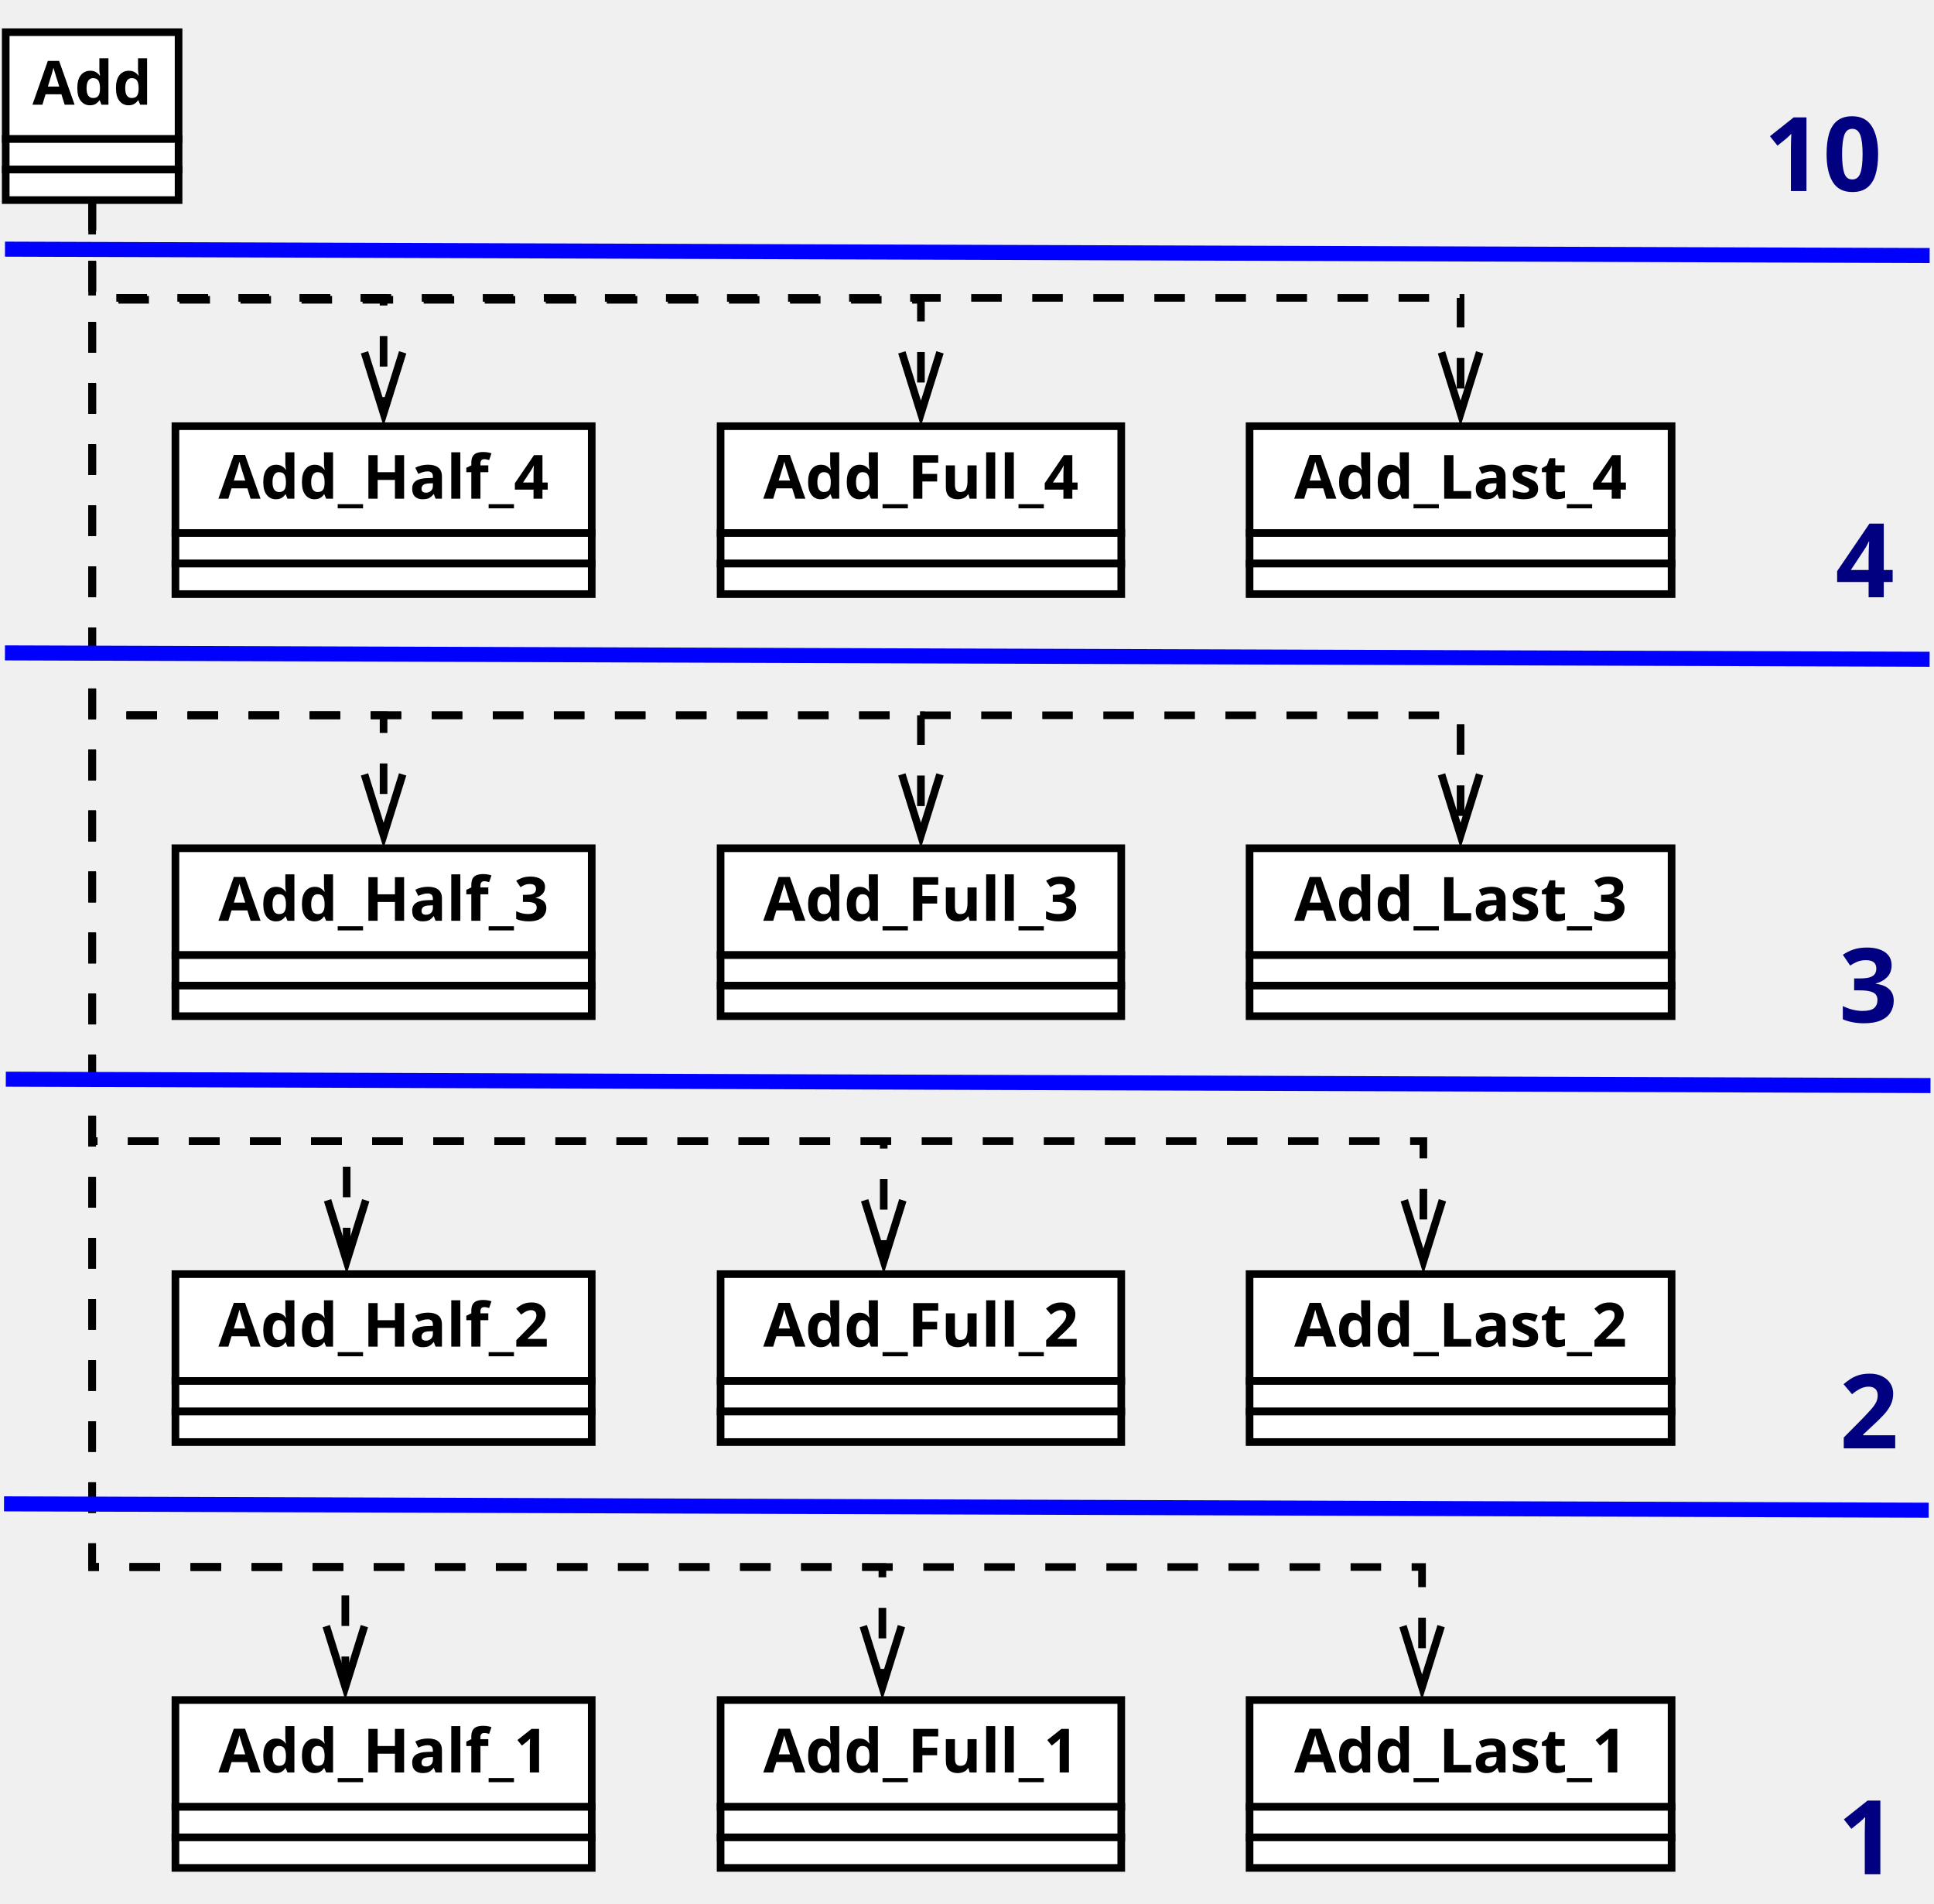
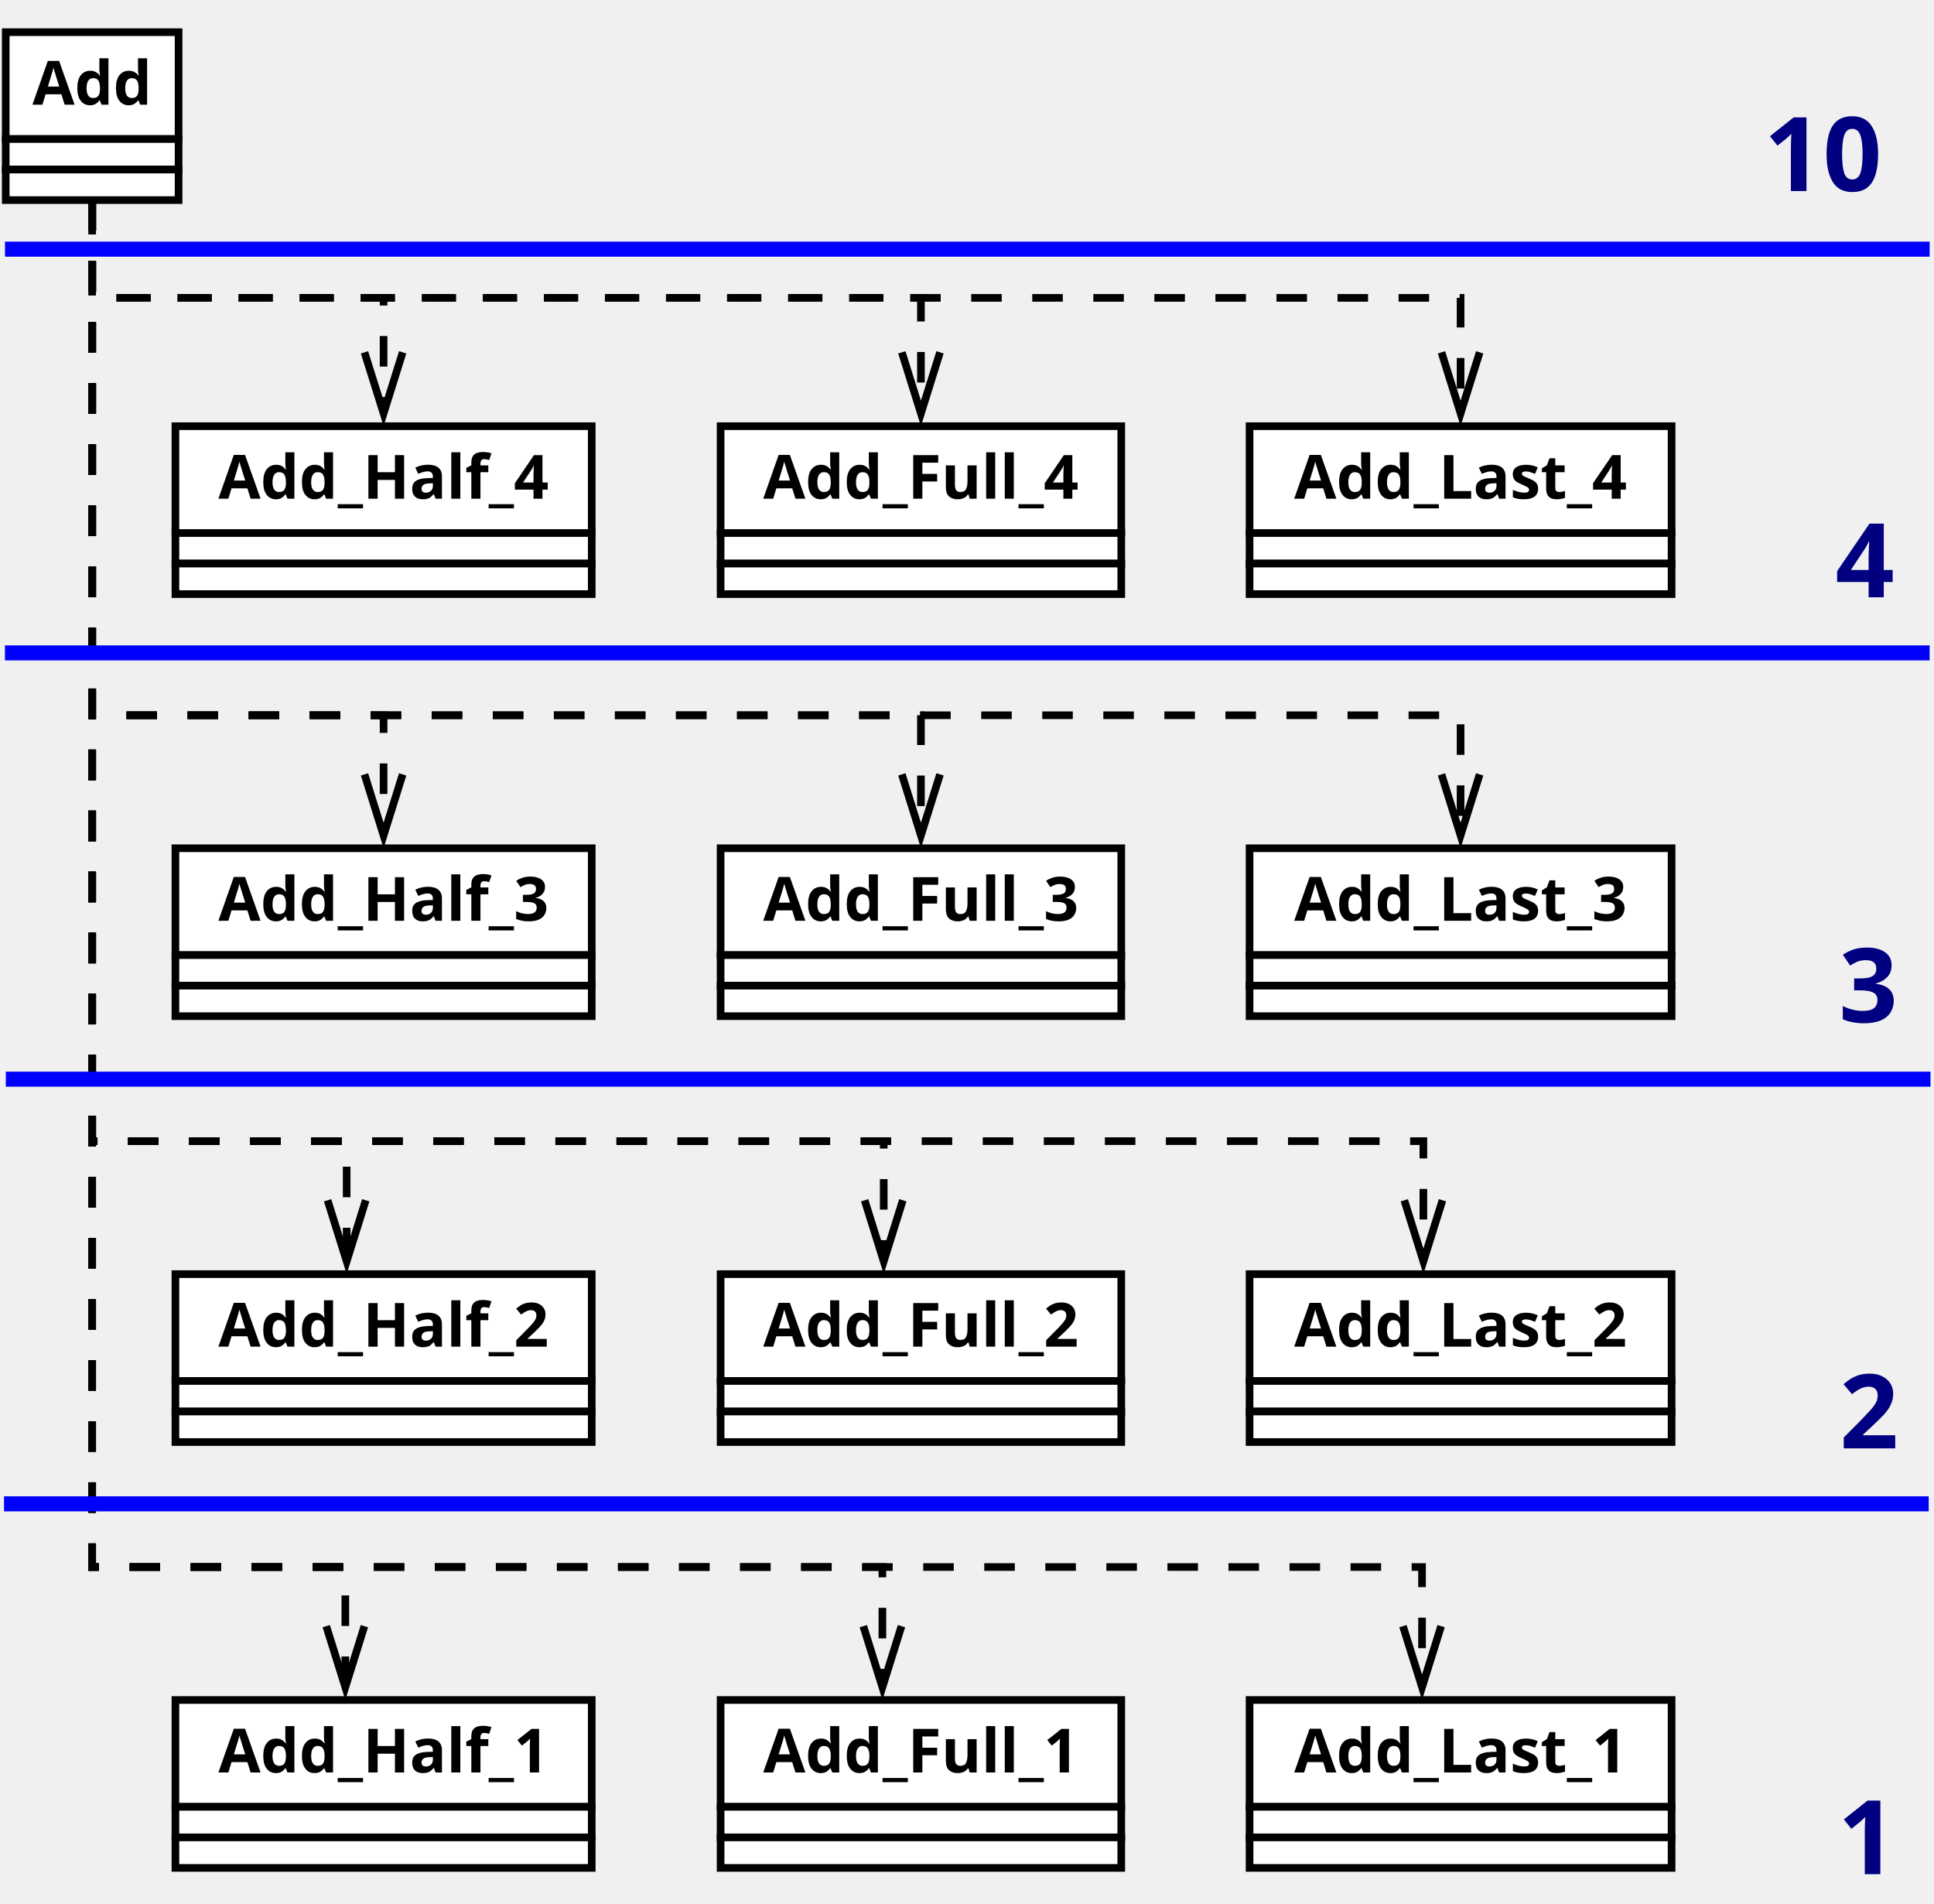
<svg xmlns="http://www.w3.org/2000/svg" width="900" height="885.827" viewBox="20 20 506.845 484" id="svg2" version="1.1">
  <defs id="defs286" />
  <g id="g4">
    <rect style="fill:#ffffff" x="21.5" y="21" width="45.3" height="28" id="rect6" />
    <rect style="fill:none;stroke:#000000;stroke-width:2" x="21.5" y="21" width="45.3" height="28" id="rect8" />
    <text font-size="16" style="font-size:16px;font-style:normal;font-weight:700;text-anchor:middle;fill:#000000;font-family:sans-serif" x="44.15" y="40" id="text10">Add</text>
    <rect style="fill:#ffffff" x="21.5" y="49" width="45.3" height="8" id="rect12" />
    <rect style="fill:none;stroke:#000000;stroke-width:2" x="21.5" y="49" width="45.3" height="8" id="rect14" />
    <rect style="fill:#ffffff" x="21.5" y="57" width="45.3" height="8" id="rect16" />
    <rect style="fill:none;stroke:#000000;stroke-width:2" x="21.5" y="57" width="45.3" height="8" id="rect18" />
  </g>
  <g id="g20">
    <rect style="fill:#ffffff" x="347.475" y="124.25" width="110.6" height="28" id="rect22" />
    <rect style="fill:none;stroke:#000000;stroke-width:2" x="347.475" y="124.25" width="110.6" height="28" id="rect24" />
    <text font-size="16" style="font-size:16px;font-style:normal;font-weight:700;text-anchor:middle;fill:#000000;font-family:sans-serif" x="402.775" y="143.25" id="text26">Add_Last_4</text>
    <rect style="fill:#ffffff" x="347.475" y="152.25" width="110.6" height="8" id="rect28" />
    <rect style="fill:none;stroke:#000000;stroke-width:2" x="347.475" y="152.25" width="110.6" height="8" id="rect30" />
    <rect style="fill:#ffffff" x="347.475" y="160.25" width="110.6" height="8" id="rect32" />
    <rect style="fill:none;stroke:#000000;stroke-width:2" x="347.475" y="160.25" width="110.6" height="8" id="rect34" />
  </g>
  <g id="g36">
    <rect style="fill:#ffffff" x="65.975" y="124.25" width="109.1" height="28" id="rect38" />
    <rect style="fill:none;stroke:#000000;stroke-width:2" x="65.975" y="124.25" width="109.1" height="28" id="rect40" />
    <text font-size="16" style="font-size:16px;font-style:normal;font-weight:700;text-anchor:middle;fill:#000000;font-family:sans-serif" x="120.525" y="143.25" id="text42">Add_Half_4</text>
    <rect style="fill:#ffffff" x="65.975" y="152.25" width="109.1" height="8" id="rect44" />
    <rect style="fill:none;stroke:#000000;stroke-width:2" x="65.975" y="152.25" width="109.1" height="8" id="rect46" />
    <rect style="fill:#ffffff" x="65.975" y="160.25" width="109.1" height="8" id="rect48" />
    <rect style="fill:none;stroke:#000000;stroke-width:2" x="65.975" y="160.25" width="109.1" height="8" id="rect50" />
  </g>
  <g id="g52">
    <rect style="fill:#ffffff" x="208.85" y="124.25" width="105" height="28" id="rect54" />
    <rect style="fill:none;stroke:#000000;stroke-width:2" x="208.85" y="124.25" width="105" height="28" id="rect56" />
    <text font-size="16" style="font-size:16px;font-style:normal;font-weight:700;text-anchor:middle;fill:#000000;font-family:sans-serif" x="261.35" y="143.25" id="text58">Add_Full_4</text>
    <rect style="fill:#ffffff" x="208.85" y="152.25" width="105" height="8" id="rect60" />
    <rect style="fill:none;stroke:#000000;stroke-width:2" x="208.85" y="152.25" width="105" height="8" id="rect62" />
    <rect style="fill:#ffffff" x="208.85" y="160.25" width="105" height="8" id="rect64" />
    <rect style="fill:none;stroke:#000000;stroke-width:2" x="208.85" y="160.25" width="105" height="8" id="rect66" />
  </g>
  <g id="g68">
-     <polyline style="fill:none;stroke:#000000;stroke-width:2;stroke-dasharray:8" points="44.15,66.006 44.15,91.128 261.35,91.128 261.35,117.545 " id="polyline70" />
+     <polyline style="fill:none;stroke:#000000;stroke-width:2;stroke-dasharray:8" points="44.15,66.006 44.15,90.625 261.35,90.625 261.35,117.545 " id="polyline70" />
    <polyline style="fill:none;stroke:#000000;stroke-width:2" points="256.35,104.897 261.35,120.897 266.35,104.897 " id="polyline72" />
  </g>
  <g id="g74">
    <polyline style="fill:none;stroke:#000000;stroke-width:2;stroke-dasharray:8" points="44.15,65 44.15,90.625 120.525,90.625 120.525,117.545 " id="polyline76" />
    <polyline style="fill:none;stroke:#000000;stroke-width:2" points="115.525,104.897 120.525,120.897 125.525,104.897 " id="polyline78" />
  </g>
  <g id="g80">
    <polyline style="fill:none;stroke:#000000;stroke-width:2;stroke-dasharray:8" points="44.15,65 44.15,90.625 402.775,90.625 402.775,117.545 " id="polyline82" />
    <polyline style="fill:none;stroke:#000000;stroke-width:2" points="397.775,104.897 402.775,120.897 407.775,104.897 " id="polyline84" />
  </g>
  <g id="g86">
    <rect style="fill:#ffffff" x="347.475" y="234.85" width="110.6" height="28" id="rect88" />
    <rect style="fill:none;stroke:#000000;stroke-width:2" x="347.475" y="234.85" width="110.6" height="28" id="rect90" />
    <text font-size="16" style="font-size:16px;font-style:normal;font-weight:700;text-anchor:middle;fill:#000000;font-family:sans-serif" x="402.775" y="253.85" id="text92">Add_Last_3</text>
    <rect style="fill:#ffffff" x="347.475" y="262.85" width="110.6" height="8" id="rect94" />
    <rect style="fill:none;stroke:#000000;stroke-width:2" x="347.475" y="262.85" width="110.6" height="8" id="rect96" />
    <rect style="fill:#ffffff" x="347.475" y="270.85" width="110.6" height="8" id="rect98" />
    <rect style="fill:none;stroke:#000000;stroke-width:2" x="347.475" y="270.85" width="110.6" height="8" id="rect100" />
  </g>
  <g id="g102">
    <rect style="fill:#ffffff" x="65.975" y="234.85" width="109.1" height="28" id="rect104" />
    <rect style="fill:none;stroke:#000000;stroke-width:2" x="65.975" y="234.85" width="109.1" height="28" id="rect106" />
    <text font-size="16" style="font-size:16px;font-style:normal;font-weight:700;text-anchor:middle;fill:#000000;font-family:sans-serif" x="120.525" y="253.85" id="text108">Add_Half_3</text>
    <rect style="fill:#ffffff" x="65.975" y="262.85" width="109.1" height="8" id="rect110" />
    <rect style="fill:none;stroke:#000000;stroke-width:2" x="65.975" y="262.85" width="109.1" height="8" id="rect112" />
    <rect style="fill:#ffffff" x="65.975" y="270.85" width="109.1" height="8" id="rect114" />
    <rect style="fill:none;stroke:#000000;stroke-width:2" x="65.975" y="270.85" width="109.1" height="8" id="rect116" />
  </g>
  <g id="g118">
    <rect style="fill:#ffffff" x="208.85" y="234.85" width="105" height="28" id="rect120" />
    <rect style="fill:none;stroke:#000000;stroke-width:2" x="208.85" y="234.85" width="105" height="28" id="rect122" />
    <text font-size="16" style="font-size:16px;font-style:normal;font-weight:700;text-anchor:middle;fill:#000000;font-family:sans-serif" x="261.35" y="253.85" id="text124">Add_Full_3</text>
    <rect style="fill:#ffffff" x="208.85" y="262.85" width="105" height="8" id="rect126" />
    <rect style="fill:none;stroke:#000000;stroke-width:2" x="208.85" y="262.85" width="105" height="8" id="rect128" />
    <rect style="fill:#ffffff" x="208.85" y="270.85" width="105" height="8" id="rect130" />
    <rect style="fill:none;stroke:#000000;stroke-width:2" x="208.85" y="270.85" width="105" height="8" id="rect132" />
  </g>
  <g id="g134">
    <polyline style="fill:none;stroke:#000000;stroke-width:2;stroke-dasharray:8" points="44.15,65 44.15,200 402.775,200 402.775,228.145 " id="polyline136" />
    <polyline style="fill:none;stroke:#000000;stroke-width:2" points="397.775,215.497 402.775,231.497 407.775,215.497 " id="polyline138" />
  </g>
  <g id="g140">
    <polyline style="fill:none;stroke:#000000;stroke-width:2;stroke-dasharray:8" points="44.15,65 44.15,200 261.35,200 261.35,228.145 " id="polyline142" />
    <polyline style="fill:none;stroke:#000000;stroke-width:2" points="256.35,215.497 261.35,231.497 266.35,215.497 " id="polyline144" />
  </g>
  <g id="g146">
    <polyline style="fill:none;stroke:#000000;stroke-width:2;stroke-dasharray:8" points="44.15,65 44.15,200 120.525,200 120.525,228.145 " id="polyline148" />
    <polyline style="fill:none;stroke:#000000;stroke-width:2" points="115.525,215.497 120.525,231.497 125.525,215.497 " id="polyline150" />
  </g>
  <g id="g152">
    <rect style="fill:#ffffff" x="347.475" y="346.45" width="110.6" height="28" id="rect154" />
    <rect style="fill:none;stroke:#000000;stroke-width:2" x="347.475" y="346.45" width="110.6" height="28" id="rect156" />
    <text font-size="16" style="font-size:16px;font-style:normal;font-weight:700;text-anchor:middle;fill:#000000;font-family:sans-serif" x="402.775" y="365.45" id="text158">Add_Last_2</text>
    <rect style="fill:#ffffff" x="347.475" y="374.45" width="110.6" height="8" id="rect160" />
    <rect style="fill:none;stroke:#000000;stroke-width:2" x="347.475" y="374.45" width="110.6" height="8" id="rect162" />
    <rect style="fill:#ffffff" x="347.475" y="382.45" width="110.6" height="8" id="rect164" />
    <rect style="fill:none;stroke:#000000;stroke-width:2" x="347.475" y="382.45" width="110.6" height="8" id="rect166" />
  </g>
  <g id="g168">
    <rect style="fill:#ffffff" x="65.975" y="346.45" width="109.1" height="28" id="rect170" />
    <rect style="fill:none;stroke:#000000;stroke-width:2" x="65.975" y="346.45" width="109.1" height="28" id="rect172" />
    <text font-size="16" style="font-size:16px;font-style:normal;font-weight:700;text-anchor:middle;fill:#000000;font-family:sans-serif" x="120.525" y="365.45" id="text174">Add_Half_2</text>
    <rect style="fill:#ffffff" x="65.975" y="374.45" width="109.1" height="8" id="rect176" />
    <rect style="fill:none;stroke:#000000;stroke-width:2" x="65.975" y="374.45" width="109.1" height="8" id="rect178" />
    <rect style="fill:#ffffff" x="65.975" y="382.45" width="109.1" height="8" id="rect180" />
    <rect style="fill:none;stroke:#000000;stroke-width:2" x="65.975" y="382.45" width="109.1" height="8" id="rect182" />
  </g>
  <g id="g184">
    <rect style="fill:#ffffff" x="208.85" y="346.45" width="105" height="28" id="rect186" />
    <rect style="fill:none;stroke:#000000;stroke-width:2" x="208.85" y="346.45" width="105" height="28" id="rect188" />
    <text font-size="16" style="font-size:16px;font-style:normal;font-weight:700;text-anchor:middle;fill:#000000;font-family:sans-serif" x="261.35" y="365.45" id="text190">Add_Full_2</text>
    <rect style="fill:#ffffff" x="208.85" y="374.45" width="105" height="8" id="rect192" />
    <rect style="fill:none;stroke:#000000;stroke-width:2" x="208.85" y="374.45" width="105" height="8" id="rect194" />
    <rect style="fill:#ffffff" x="208.85" y="382.45" width="105" height="8" id="rect196" />
    <rect style="fill:none;stroke:#000000;stroke-width:2" x="208.85" y="382.45" width="105" height="8" id="rect198" />
  </g>
  <g id="g200">
    <polyline style="fill:none;stroke:#000000;stroke-width:2;stroke-dasharray:8" points="44.15,65 44.15,311.6 393.025,311.6 393.025,339.745 " id="polyline202" />
    <polyline style="fill:none;stroke:#000000;stroke-width:2" points="388.025,327.097 393.025,343.097 398.025,327.097 " id="polyline204" />
  </g>
  <g id="g206">
    <polyline style="fill:none;stroke:#000000;stroke-width:2;stroke-dasharray:8" points="44.15,65 44.15,311.6 251.6,311.6 251.6,339.745 " id="polyline208" />
    <polyline style="fill:none;stroke:#000000;stroke-width:2" points="246.6,327.097 251.6,343.097 256.6,327.097 " id="polyline210" />
  </g>
  <g id="g212">
    <polyline style="fill:none;stroke:#000000;stroke-width:2;stroke-dasharray:8" points="44.15,65 44.15,311.6 110.85,311.6 110.85,339.745 " id="polyline214" />
    <polyline style="fill:none;stroke:#000000;stroke-width:2" points="105.85,327.097 110.85,343.097 115.85,327.097 " id="polyline216" />
  </g>
  <g id="g218">
    <rect style="fill:#ffffff" x="347.475" y="458.05" width="110.6" height="28" id="rect220" />
    <rect style="fill:none;stroke:#000000;stroke-width:2" x="347.475" y="458.05" width="110.6" height="28" id="rect222" />
    <text font-size="16" style="font-size:16px;font-style:normal;font-weight:700;text-anchor:middle;fill:#000000;font-family:sans-serif" x="402.775" y="477.05" id="text224">Add_Last_1</text>
    <rect style="fill:#ffffff" x="347.475" y="486.05" width="110.6" height="8" id="rect226" />
    <rect style="fill:none;stroke:#000000;stroke-width:2" x="347.475" y="486.05" width="110.6" height="8" id="rect228" />
    <rect style="fill:#ffffff" x="347.475" y="494.05" width="110.6" height="8" id="rect230" />
    <rect style="fill:none;stroke:#000000;stroke-width:2" x="347.475" y="494.05" width="110.6" height="8" id="rect232" />
  </g>
  <g id="g234">
    <rect style="fill:#ffffff" x="65.975" y="458.05" width="109.1" height="28" id="rect236" />
    <rect style="fill:none;stroke:#000000;stroke-width:2" x="65.975" y="458.05" width="109.1" height="28" id="rect238" />
    <text font-size="16" style="font-size:16px;font-style:normal;font-weight:700;text-anchor:middle;fill:#000000;font-family:sans-serif" x="120.525" y="477.05" id="text240">Add_Half_1</text>
    <rect style="fill:#ffffff" x="65.975" y="486.05" width="109.1" height="8" id="rect242" />
    <rect style="fill:none;stroke:#000000;stroke-width:2" x="65.975" y="486.05" width="109.1" height="8" id="rect244" />
    <rect style="fill:#ffffff" x="65.975" y="494.05" width="109.1" height="8" id="rect246" />
    <rect style="fill:none;stroke:#000000;stroke-width:2" x="65.975" y="494.05" width="109.1" height="8" id="rect248" />
  </g>
  <g id="g250">
    <rect style="fill:#ffffff" x="208.85" y="458.05" width="105" height="28" id="rect252" />
    <rect style="fill:none;stroke:#000000;stroke-width:2" x="208.85" y="458.05" width="105" height="28" id="rect254" />
    <text font-size="16" style="font-size:16px;font-style:normal;font-weight:700;text-anchor:middle;fill:#000000;font-family:sans-serif" x="261.35" y="477.05" id="text256">Add_Full_1</text>
    <rect style="fill:#ffffff" x="208.85" y="486.05" width="105" height="8" id="rect258" />
    <rect style="fill:none;stroke:#000000;stroke-width:2" x="208.85" y="486.05" width="105" height="8" id="rect260" />
    <rect style="fill:#ffffff" x="208.85" y="494.05" width="105" height="8" id="rect262" />
    <rect style="fill:none;stroke:#000000;stroke-width:2" x="208.85" y="494.05" width="105" height="8" id="rect264" />
  </g>
  <g id="g266">
    <polyline style="fill:none;stroke:#000000;stroke-width:2;stroke-dasharray:8" points="44.15,65 44.15,423.2 392.675,423.2 392.675,451.345 " id="polyline268" />
    <polyline style="fill:none;stroke:#000000;stroke-width:2" points="387.675,438.697 392.675,454.697 397.675,438.697 " id="polyline270" />
  </g>
  <g id="g272">
    <polyline style="fill:none;stroke:#000000;stroke-width:2;stroke-dasharray:8" points="44.15,65 44.15,423.2 251.25,423.2 251.25,451.345 " id="polyline274" />
    <polyline style="fill:none;stroke:#000000;stroke-width:2" points="246.25,438.697 251.25,454.697 256.25,438.697 " id="polyline276" />
  </g>
  <g id="g278">
    <polyline style="fill:none;stroke:#000000;stroke-width:2;stroke-dasharray:8" points="44.15,65 44.15,423.2 110.5,423.2 110.5,451.345 " id="polyline280" />
    <polyline style="fill:none;stroke:#000000;stroke-width:2" points="105.5,438.697 110.5,454.697 115.5,438.697 " id="polyline282" />
  </g>
  <text xml:space="preserve" style="font-size:22.526px;font-style:normal;font-weight:normal;line-height:125%;letter-spacing:0px;word-spacing:0px;fill:#000000;fill-opacity:1;stroke:none;font-family:Sans" x="482.265" y="62.623" id="text4141">
    <tspan id="tspan4143" x="482.265" y="62.623" style="font-size:27.032px;font-weight:bold;fill:#000080;-inkscape-font-specification:Sans Bold">10</tspan>
  </text>
-   <path style="fill:none;stroke:#0000ff;stroke-width:3.939;stroke-linecap:butt;stroke-linejoin:miter;stroke-miterlimit:4;stroke-opacity:1;stroke-dasharray:none" d="M 21.304,77.859 525.703,79.529" id="path3339" />
-   <path style="fill:none;stroke:#0000ff;stroke-width:3.939;stroke-linecap:butt;stroke-linejoin:miter;stroke-miterlimit:4;stroke-opacity:1;stroke-dasharray:none" d="m 21.296,183.657 504.399,1.671" id="path3339-0" />
-   <path style="fill:none;stroke:#0000ff;stroke-width:3.939;stroke-linecap:butt;stroke-linejoin:miter;stroke-miterlimit:4;stroke-opacity:1;stroke-dasharray:none" d="m 21.524,295.365 504.399,1.671" id="path3339-0-3" />
-   <path style="fill:none;stroke:#0000ff;stroke-width:3.939;stroke-linecap:butt;stroke-linejoin:miter;stroke-miterlimit:4;stroke-opacity:1;stroke-dasharray:none" d="m 21.053,406.646 504.399,1.671" id="path3339-0-2" />
+   <path style="fill:none;stroke:#0000ff;stroke-width:3.939;stroke-linecap:butt;stroke-linejoin:miter;stroke-miterlimit:4;stroke-opacity:1;stroke-dasharray:none" d="m 21.304,77.859 504.399,0" id="path3339" />
+   <path style="fill:none;stroke:#0000ff;stroke-width:3.939;stroke-linecap:butt;stroke-linejoin:miter;stroke-miterlimit:4;stroke-opacity:1;stroke-dasharray:none" d="m 21.296,183.657 504.399,0" id="path3339-0" />
+   <path style="fill:none;stroke:#0000ff;stroke-width:3.939;stroke-linecap:butt;stroke-linejoin:miter;stroke-miterlimit:4;stroke-opacity:1;stroke-dasharray:none" d="m 21.524,295.365 504.399,0" id="path3339-0-3" />
+   <path style="fill:none;stroke:#0000ff;stroke-width:3.939;stroke-linecap:butt;stroke-linejoin:miter;stroke-miterlimit:4;stroke-opacity:1;stroke-dasharray:none" d="m 21.053,406.646 504.399,0" id="path3339-0-2" />
  <text xml:space="preserve" style="font-size:22.526px;font-style:normal;font-weight:normal;line-height:125%;letter-spacing:0px;word-spacing:0px;fill:#000000;fill-opacity:1;stroke:none;font-family:Sans" x="501.007" y="169.082" id="text4141-2">
    <tspan x="501.007" y="169.082" style="font-size:27.032px;font-weight:bold;fill:#000080;-inkscape-font-specification:Sans Bold" id="tspan3345">4</tspan>
  </text>
  <text xml:space="preserve" style="font-size:22.526px;font-style:normal;font-weight:normal;line-height:125%;letter-spacing:0px;word-spacing:0px;fill:#000000;fill-opacity:1;stroke:none;font-family:Sans" x="501.918" y="280.45" id="text4141-2-8">
    <tspan x="501.918" y="280.45" style="font-size:27.032px;font-weight:bold;fill:#000080;-inkscape-font-specification:Sans Bold" id="tspan3388">3</tspan>
  </text>
  <text xml:space="preserve" style="font-size:22.526px;font-style:normal;font-weight:normal;line-height:125%;letter-spacing:0px;word-spacing:0px;fill:#000000;fill-opacity:1;stroke:none;font-family:Sans" x="502.116" y="392.108" id="text4141-2-6">
    <tspan x="502.116" y="392.108" style="font-size:27.032px;font-weight:bold;fill:#000080;-inkscape-font-specification:Sans Bold" id="tspan3345-5">2</tspan>
  </text>
  <text xml:space="preserve" style="font-size:22.526px;font-style:normal;font-weight:normal;line-height:125%;letter-spacing:0px;word-spacing:0px;fill:#000000;fill-opacity:1;stroke:none;font-family:Sans" x="501.628" y="503.697" id="text4141-2-4">
    <tspan x="501.628" y="503.697" style="font-size:27.032px;font-weight:bold;fill:#000080;-inkscape-font-specification:Sans Bold" id="tspan3345-32">1</tspan>
  </text>
</svg>
